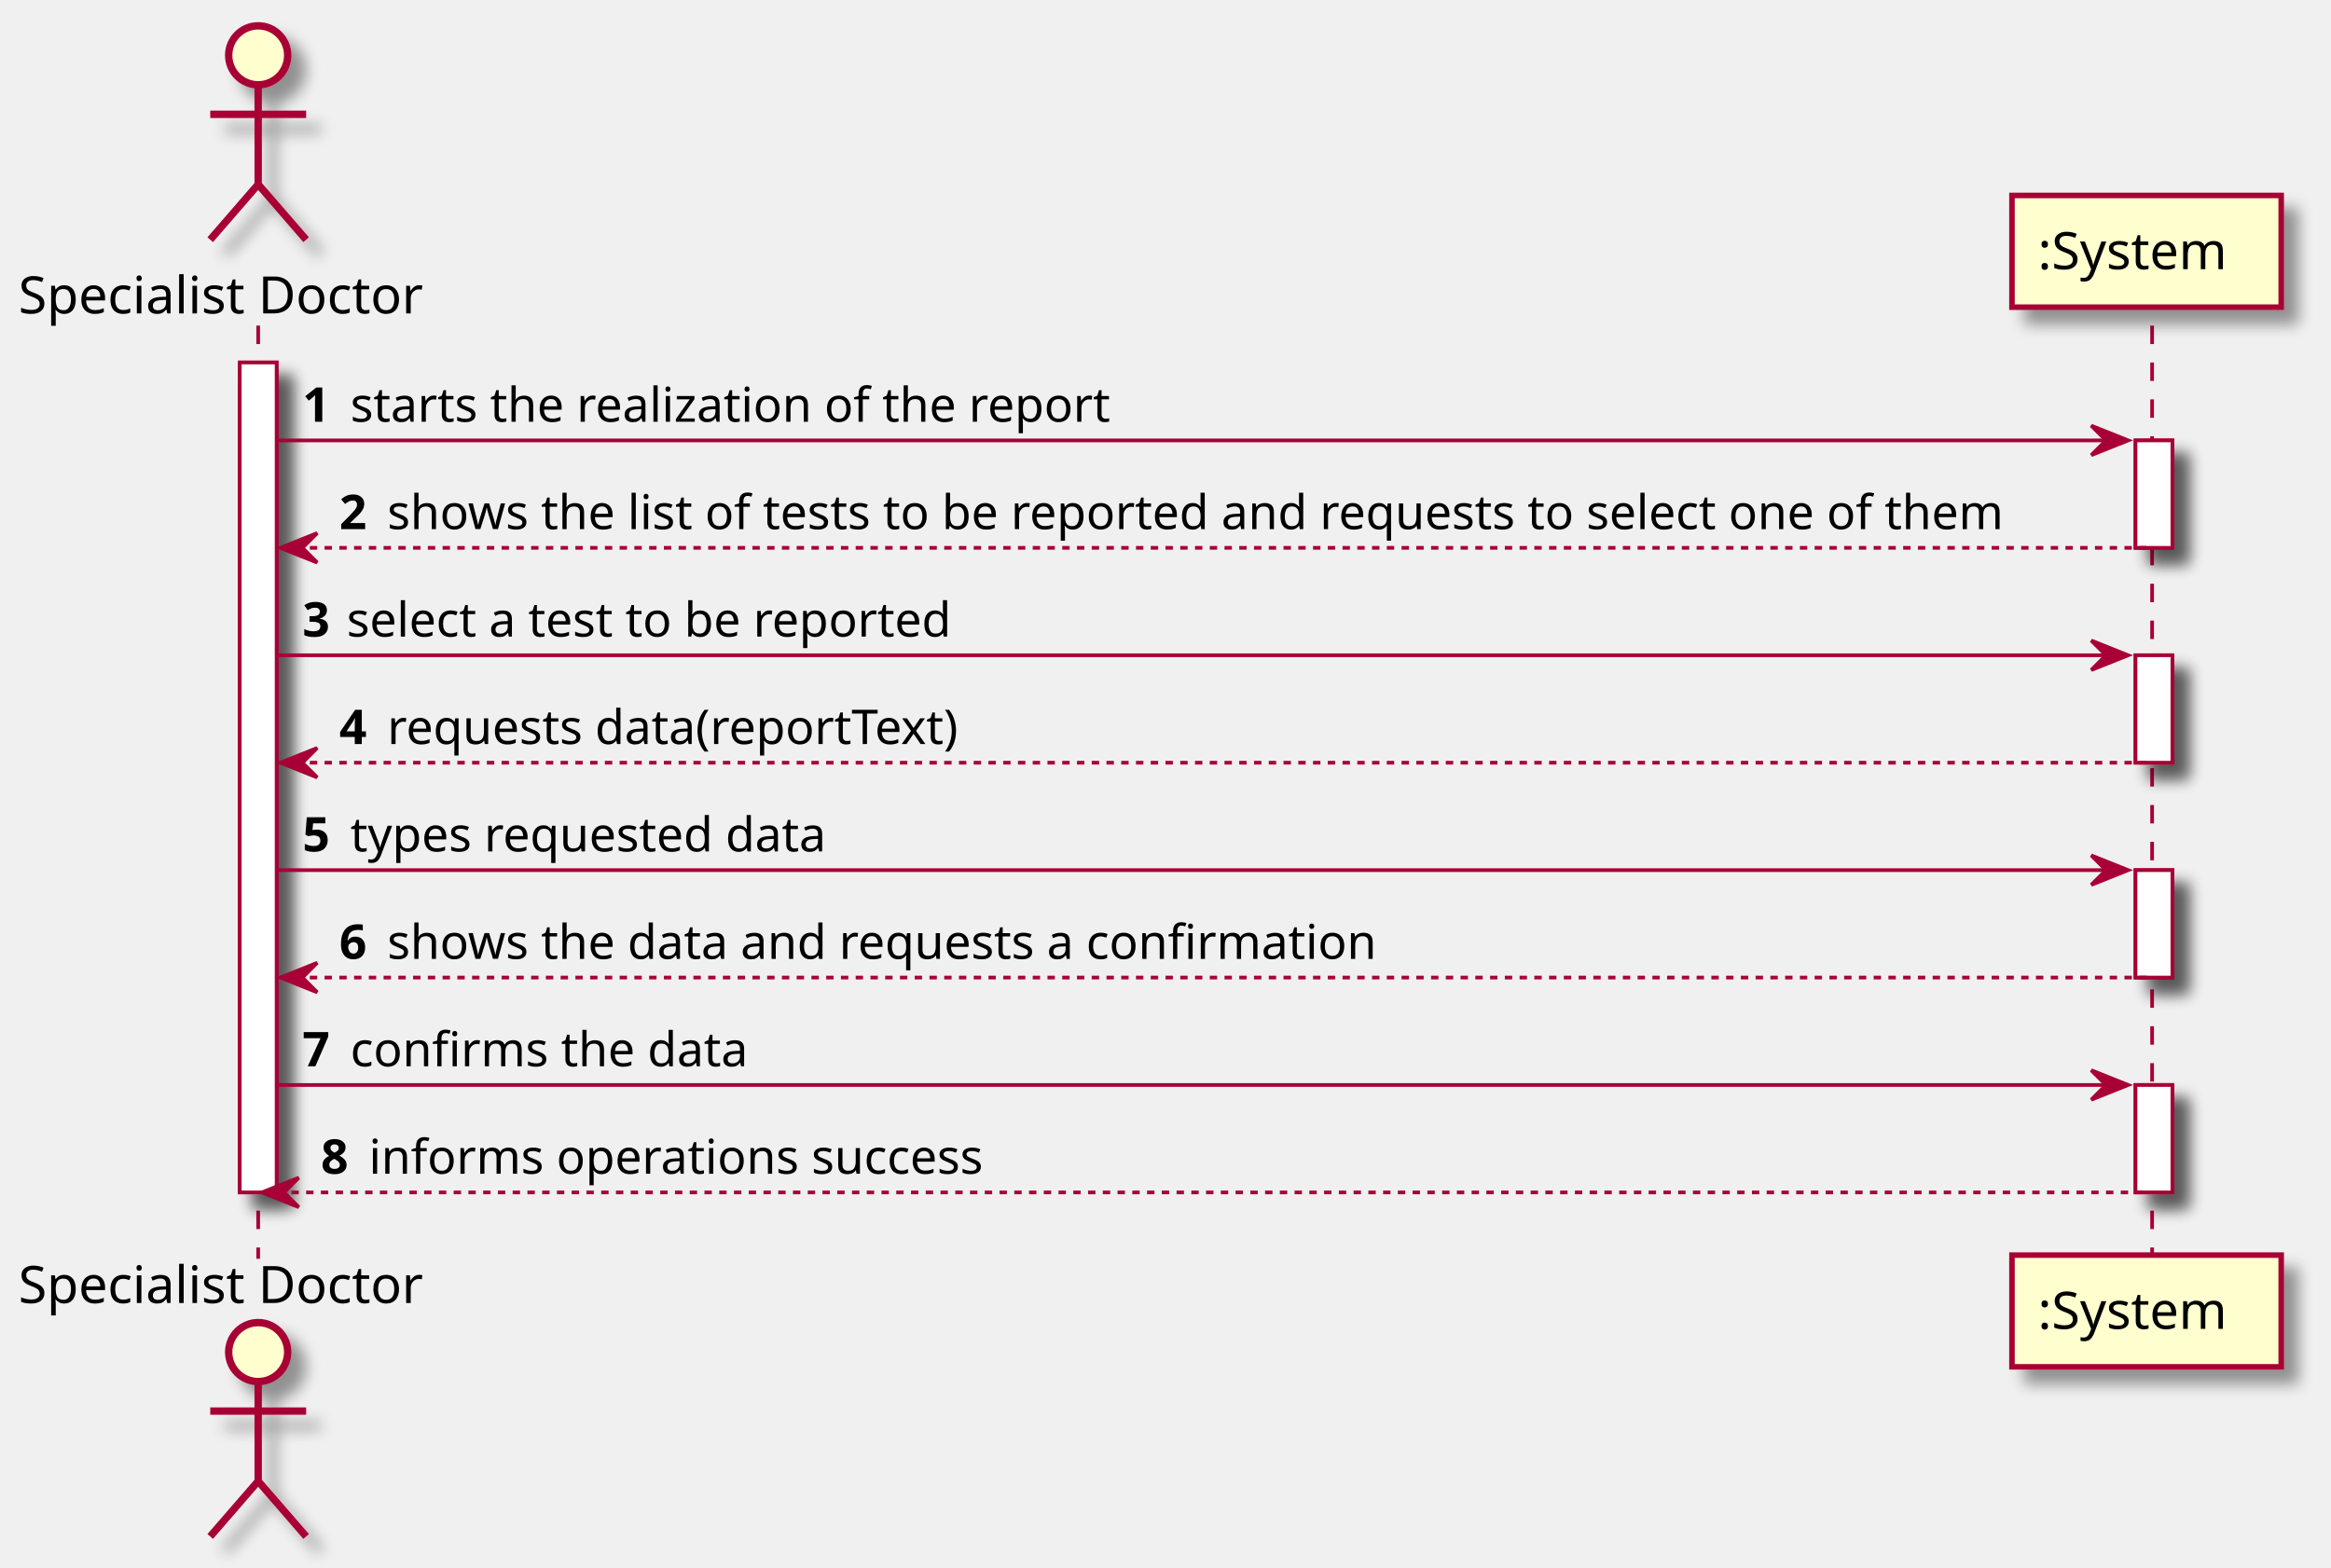
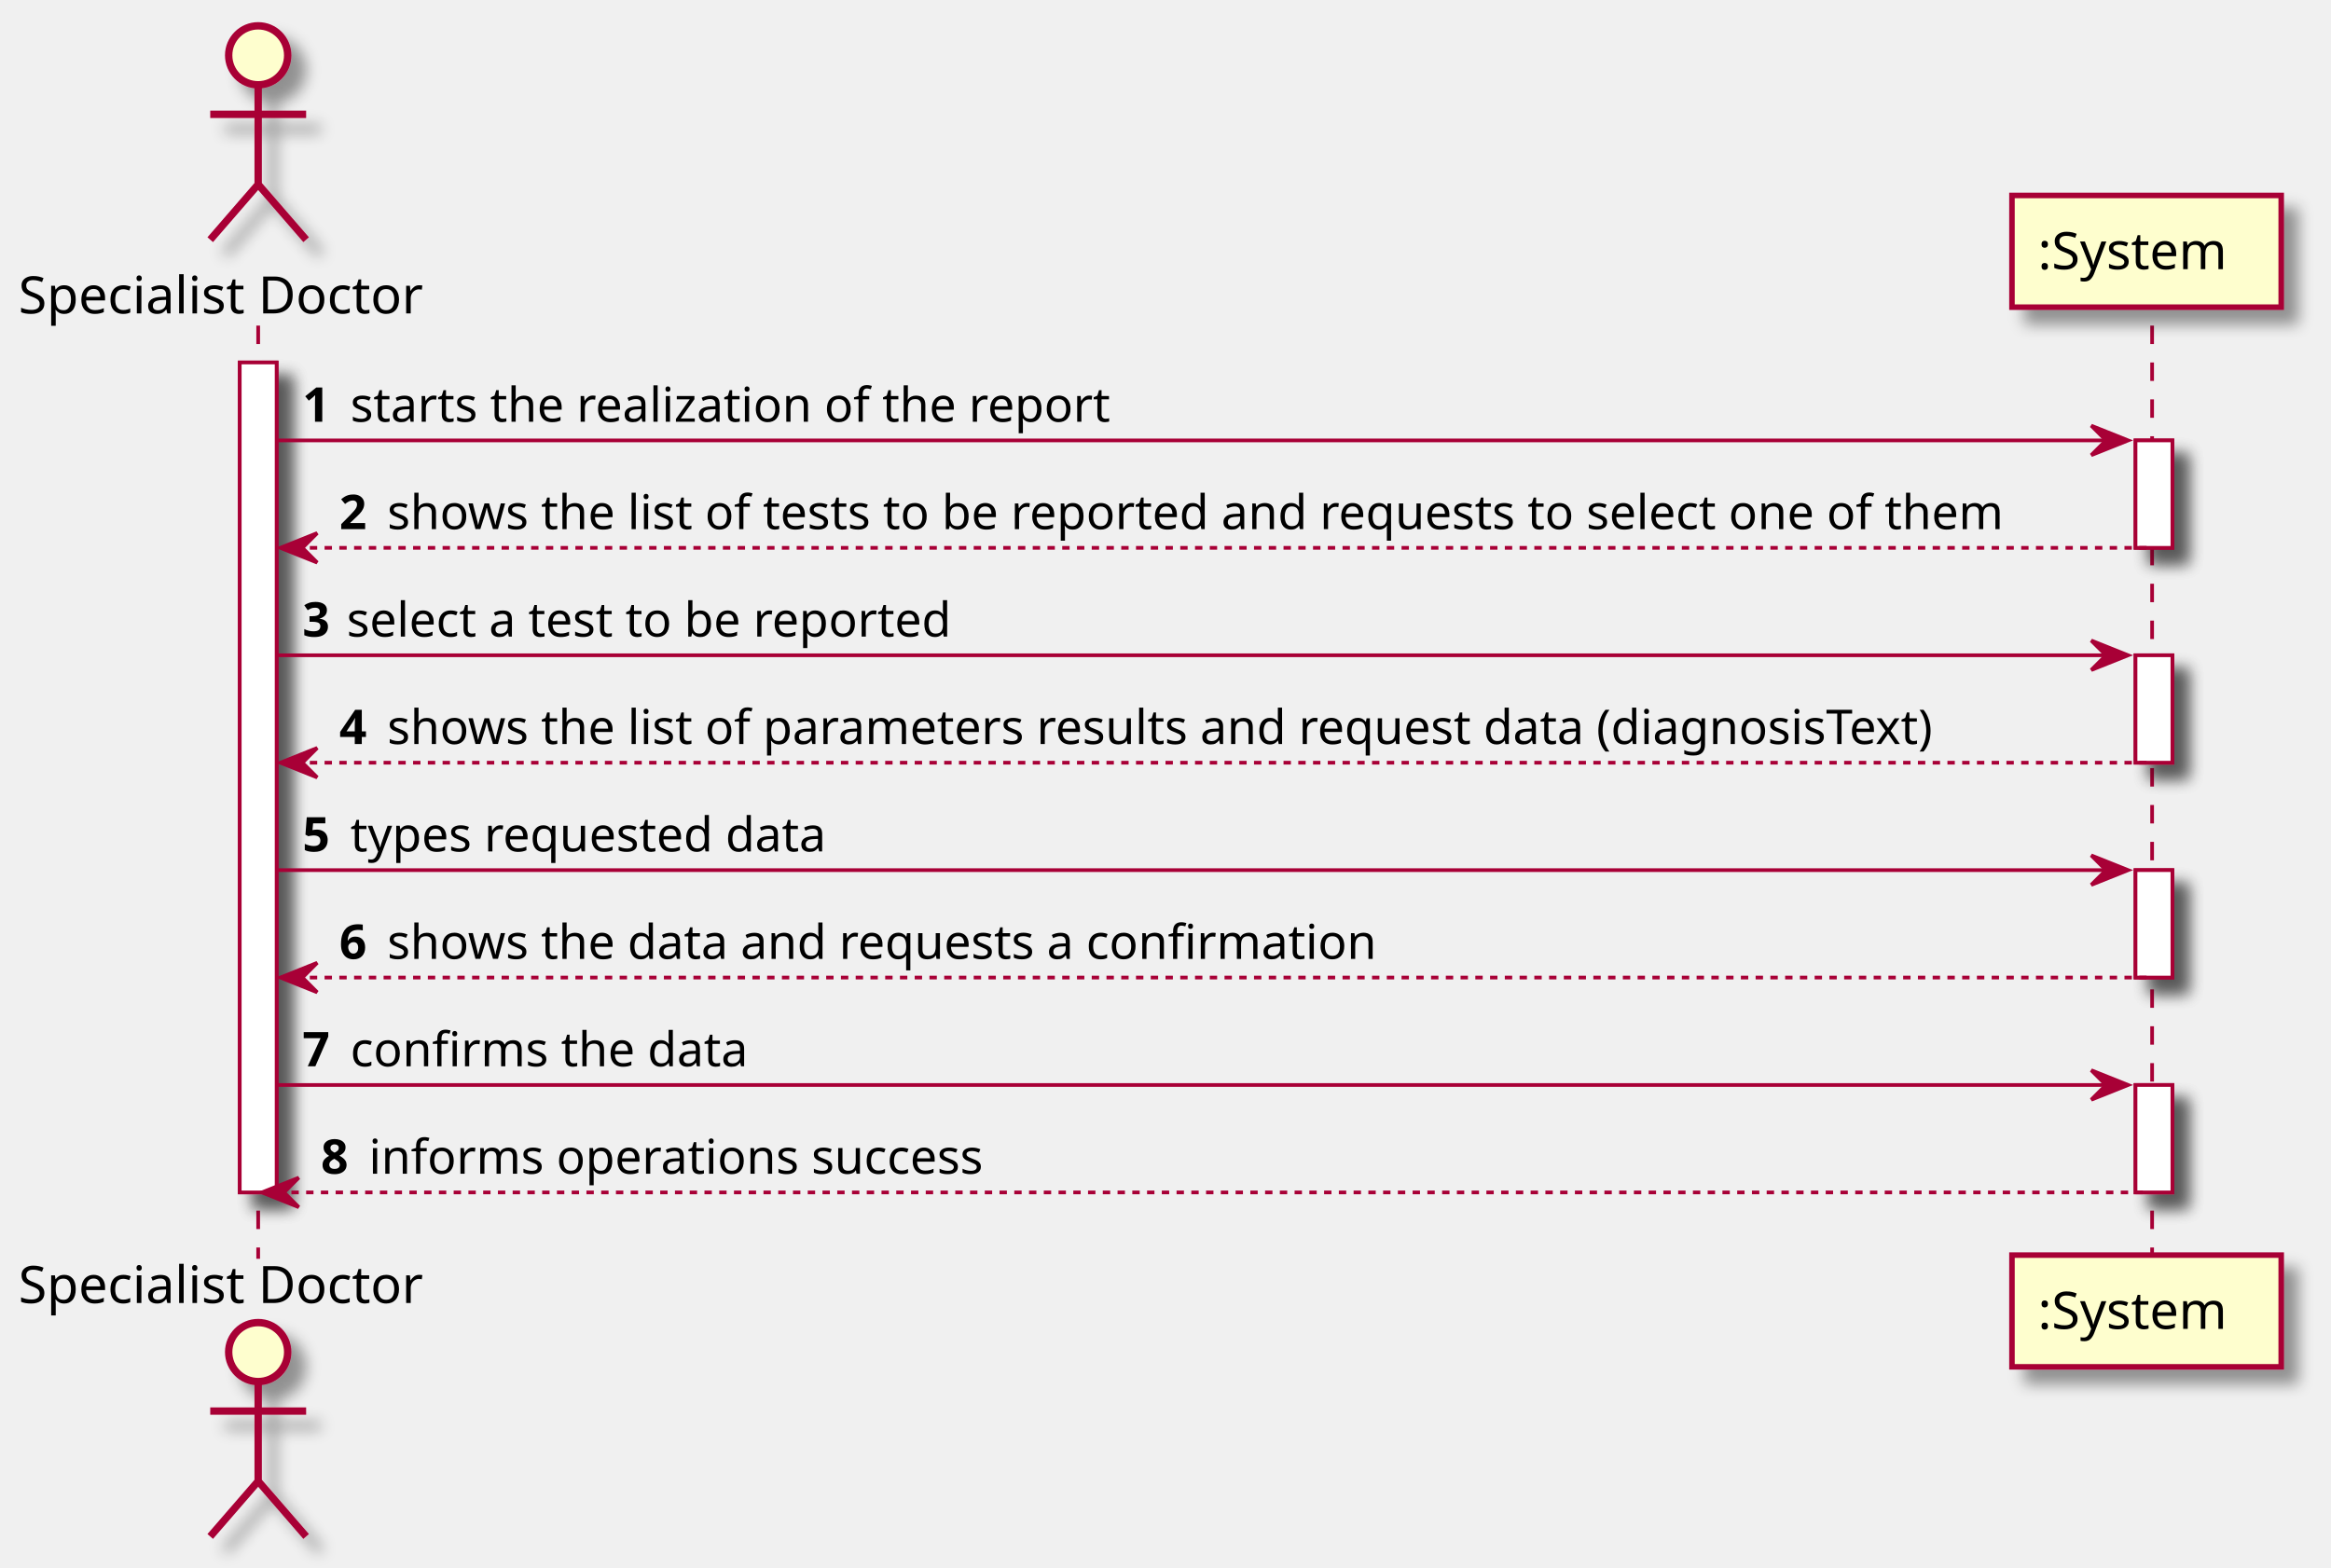
<svg xmlns="http://www.w3.org/2000/svg" contentScriptType="application/ecmascript" contentStyleType="text/css" height="425px" preserveAspectRatio="none" style="width:632px;height:425px;background:#FFFFFF;" version="1.1" viewBox="0 0 632 425" width="632px" zoomAndPan="magnify">
  <defs>
-     <filter height="300%" id="fr94bnf65h5x3" width="300%" x="-1" y="-1">
+     <filter height="300%" id="f14s6ike3l8tim" width="300%" x="-1" y="-1">
      <feGaussianBlur result="blurOut" stdDeviation="2.0" />
      <feColorMatrix in="blurOut" result="blurOut2" type="matrix" values="0 0 0 0 0 0 0 0 0 0 0 0 0 0 0 0 0 0 .4 0" />
      <feOffset dx="4.0" dy="4.0" in="blurOut2" result="blurOut3" />
      <feBlend in="SourceGraphic" in2="blurOut3" mode="normal" />
    </filter>
  </defs>
  <g>
-     <rect fill="#FFFFFF" filter="url(#fr94bnf65h5x3)" height="225.062" style="stroke:#A80036;stroke-width:1.0;" width="10" x="65" y="98.297" />
-     <rect fill="#FFFFFF" filter="url(#fr94bnf65h5x3)" height="29.133" style="stroke:#A80036;stroke-width:1.0;" width="10" x="579" y="119.43" />
-     <rect fill="#FFFFFF" filter="url(#fr94bnf65h5x3)" height="29.133" style="stroke:#A80036;stroke-width:1.0;" width="10" x="579" y="177.695" />
-     <rect fill="#FFFFFF" filter="url(#fr94bnf65h5x3)" height="29.133" style="stroke:#A80036;stroke-width:1.0;" width="10" x="579" y="235.961" />
-     <rect fill="#FFFFFF" filter="url(#fr94bnf65h5x3)" height="29.133" style="stroke:#A80036;stroke-width:1.0;" width="10" x="579" y="294.227" />
+     <rect fill="#FFFFFF" filter="url(#f14s6ike3l8tim)" height="225.062" style="stroke:#A80036;stroke-width:1.0;" width="10" x="65" y="98.297" />
+     <rect fill="#FFFFFF" filter="url(#f14s6ike3l8tim)" height="29.133" style="stroke:#A80036;stroke-width:1.0;" width="10" x="579" y="119.43" />
+     <rect fill="#FFFFFF" filter="url(#f14s6ike3l8tim)" height="29.133" style="stroke:#A80036;stroke-width:1.0;" width="10" x="579" y="177.695" />
+     <rect fill="#FFFFFF" filter="url(#f14s6ike3l8tim)" height="29.133" style="stroke:#A80036;stroke-width:1.0;" width="10" x="579" y="235.961" />
+     <rect fill="#FFFFFF" filter="url(#f14s6ike3l8tim)" height="29.133" style="stroke:#A80036;stroke-width:1.0;" width="10" x="579" y="294.227" />
    <line style="stroke:#A80036;stroke-width:1.0;stroke-dasharray:5.0,5.0;" x1="70" x2="70" y1="88.297" y2="341.359" />
    <line style="stroke:#A80036;stroke-width:1.0;stroke-dasharray:5.0,5.0;" x1="583.5" x2="583.5" y1="88.297" y2="341.359" />
    <text fill="#000000" font-family="sans-serif" font-size="14" lengthAdjust="spacing" textLength="124" x="5" y="84.995">Specialist Doctor</text>
-     <ellipse cx="70" cy="15" fill="#FEFECE" filter="url(#fr94bnf65h5x3)" rx="8" ry="8" style="stroke:#A80036;stroke-width:2.0;" />
-     <path d="M70,23 L70,50 M57,31 L83,31 M70,50 L57,65 M70,50 L83,65 " fill="none" filter="url(#fr94bnf65h5x3)" style="stroke:#A80036;stroke-width:2.0;" />
+     <ellipse cx="70" cy="15" fill="#FEFECE" filter="url(#f14s6ike3l8tim)" rx="8" ry="8" style="stroke:#A80036;stroke-width:2.0;" />
+     <path d="M70,23 L70,50 M57,31 L83,31 M70,50 L57,65 M70,50 L83,65 " fill="none" filter="url(#f14s6ike3l8tim)" style="stroke:#A80036;stroke-width:2.0;" />
    <text fill="#000000" font-family="sans-serif" font-size="14" lengthAdjust="spacing" textLength="124" x="5" y="353.354">Specialist Doctor</text>
-     <ellipse cx="70" cy="366.656" fill="#FEFECE" filter="url(#fr94bnf65h5x3)" rx="8" ry="8" style="stroke:#A80036;stroke-width:2.0;" />
-     <path d="M70,374.656 L70,401.656 M57,382.656 L83,382.656 M70,401.656 L57,416.656 M70,401.656 L83,416.656 " fill="none" filter="url(#fr94bnf65h5x3)" style="stroke:#A80036;stroke-width:2.0;" />
-     <rect fill="#FEFECE" filter="url(#fr94bnf65h5x3)" height="30.297" style="stroke:#A80036;stroke-width:1.5;" width="73" x="545.5" y="53" />
+     <ellipse cx="70" cy="366.656" fill="#FEFECE" filter="url(#f14s6ike3l8tim)" rx="8" ry="8" style="stroke:#A80036;stroke-width:2.0;" />
+     <path d="M70,374.656 L70,401.656 M57,382.656 L83,382.656 M70,401.656 L57,416.656 M70,401.656 L83,416.656 " fill="none" filter="url(#f14s6ike3l8tim)" style="stroke:#A80036;stroke-width:2.0;" />
+     <rect fill="#FEFECE" filter="url(#f14s6ike3l8tim)" height="30.297" style="stroke:#A80036;stroke-width:1.5;" width="73" x="545.5" y="53" />
    <text fill="#000000" font-family="sans-serif" font-size="14" lengthAdjust="spacing" textLength="59" x="552.5" y="72.995">:System</text>
-     <rect fill="#FEFECE" filter="url(#fr94bnf65h5x3)" height="30.297" style="stroke:#A80036;stroke-width:1.5;" width="73" x="545.5" y="340.359" />
+     <rect fill="#FEFECE" filter="url(#f14s6ike3l8tim)" height="30.297" style="stroke:#A80036;stroke-width:1.5;" width="73" x="545.5" y="340.359" />
    <text fill="#000000" font-family="sans-serif" font-size="14" lengthAdjust="spacing" textLength="59" x="552.5" y="360.354">:System</text>
-     <rect fill="#FFFFFF" filter="url(#fr94bnf65h5x3)" height="225.062" style="stroke:#A80036;stroke-width:1.0;" width="10" x="65" y="98.297" />
-     <rect fill="#FFFFFF" filter="url(#fr94bnf65h5x3)" height="29.133" style="stroke:#A80036;stroke-width:1.0;" width="10" x="579" y="119.43" />
-     <rect fill="#FFFFFF" filter="url(#fr94bnf65h5x3)" height="29.133" style="stroke:#A80036;stroke-width:1.0;" width="10" x="579" y="177.695" />
-     <rect fill="#FFFFFF" filter="url(#fr94bnf65h5x3)" height="29.133" style="stroke:#A80036;stroke-width:1.0;" width="10" x="579" y="235.961" />
-     <rect fill="#FFFFFF" filter="url(#fr94bnf65h5x3)" height="29.133" style="stroke:#A80036;stroke-width:1.0;" width="10" x="579" y="294.227" />
+     <rect fill="#FFFFFF" filter="url(#f14s6ike3l8tim)" height="225.062" style="stroke:#A80036;stroke-width:1.0;" width="10" x="65" y="98.297" />
+     <rect fill="#FFFFFF" filter="url(#f14s6ike3l8tim)" height="29.133" style="stroke:#A80036;stroke-width:1.0;" width="10" x="579" y="119.43" />
+     <rect fill="#FFFFFF" filter="url(#f14s6ike3l8tim)" height="29.133" style="stroke:#A80036;stroke-width:1.0;" width="10" x="579" y="177.695" />
+     <rect fill="#FFFFFF" filter="url(#f14s6ike3l8tim)" height="29.133" style="stroke:#A80036;stroke-width:1.0;" width="10" x="579" y="235.961" />
+     <rect fill="#FFFFFF" filter="url(#f14s6ike3l8tim)" height="29.133" style="stroke:#A80036;stroke-width:1.0;" width="10" x="579" y="294.227" />
    <polygon fill="#A80036" points="567,115.43,577,119.43,567,123.43,571,119.43" style="stroke:#A80036;stroke-width:1.0;" />
    <line style="stroke:#A80036;stroke-width:1.0;" x1="75" x2="573" y1="119.43" y2="119.43" />
    <text fill="#000000" font-family="sans-serif" font-size="13" font-weight="bold" lengthAdjust="spacing" textLength="9" x="82" y="114.364">1</text>
    <text fill="#000000" font-family="sans-serif" font-size="13" lengthAdjust="spacing" textLength="217" x="95" y="114.364">starts the realization of the report</text>
    <polygon fill="#A80036" points="86,144.562,76,148.562,86,152.562,82,148.562" style="stroke:#A80036;stroke-width:1.0;" />
    <line style="stroke:#A80036;stroke-width:1.0;stroke-dasharray:2.0,2.0;" x1="80" x2="583" y1="148.562" y2="148.562" />
    <text fill="#000000" font-family="sans-serif" font-size="13" font-weight="bold" lengthAdjust="spacing" textLength="9" x="92" y="143.497">2</text>
    <text fill="#000000" font-family="sans-serif" font-size="13" lengthAdjust="spacing" textLength="467" x="105" y="143.497">shows the list of tests to be reported and requests to select one of them</text>
    <polygon fill="#A80036" points="567,173.695,577,177.695,567,181.695,571,177.695" style="stroke:#A80036;stroke-width:1.0;" />
    <line style="stroke:#A80036;stroke-width:1.0;" x1="75" x2="573" y1="177.695" y2="177.695" />
    <text fill="#000000" font-family="sans-serif" font-size="13" font-weight="bold" lengthAdjust="spacing" textLength="8" x="82" y="172.629">3</text>
    <text fill="#000000" font-family="sans-serif" font-size="13" lengthAdjust="spacing" textLength="175" x="94" y="172.629">select a test to be reported</text>
    <polygon fill="#A80036" points="86,202.828,76,206.828,86,210.828,82,206.828" style="stroke:#A80036;stroke-width:1.0;" />
    <line style="stroke:#A80036;stroke-width:1.0;stroke-dasharray:2.0,2.0;" x1="80" x2="583" y1="206.828" y2="206.828" />
    <text fill="#000000" font-family="sans-serif" font-size="13" font-weight="bold" lengthAdjust="spacing" textLength="9" x="92" y="201.762">4</text>
-     <text fill="#000000" font-family="sans-serif" font-size="13" lengthAdjust="spacing" textLength="167" x="105" y="201.762">requests data(reportText)</text>
+     <text fill="#000000" font-family="sans-serif" font-size="13" lengthAdjust="spacing" textLength="448" x="105" y="201.762">shows the list of parameters results and request data (diagnosisText)</text>
    <polygon fill="#A80036" points="567,231.961,577,235.961,567,239.961,571,235.961" style="stroke:#A80036;stroke-width:1.0;" />
    <line style="stroke:#A80036;stroke-width:1.0;" x1="75" x2="573" y1="235.961" y2="235.961" />
    <text fill="#000000" font-family="sans-serif" font-size="13" font-weight="bold" lengthAdjust="spacing" textLength="9" x="82" y="230.895">5</text>
    <text fill="#000000" font-family="sans-serif" font-size="13" lengthAdjust="spacing" textLength="138" x="95" y="230.895">types requested data</text>
    <polygon fill="#A80036" points="86,261.094,76,265.094,86,269.094,82,265.094" style="stroke:#A80036;stroke-width:1.0;" />
    <line style="stroke:#A80036;stroke-width:1.0;stroke-dasharray:2.0,2.0;" x1="80" x2="583" y1="265.094" y2="265.094" />
    <text fill="#000000" font-family="sans-serif" font-size="13" font-weight="bold" lengthAdjust="spacing" textLength="9" x="92" y="260.028">6</text>
    <text fill="#000000" font-family="sans-serif" font-size="13" lengthAdjust="spacing" textLength="284" x="105" y="260.028">shows the data and requests a confirmation</text>
    <polygon fill="#A80036" points="567,290.227,577,294.227,567,298.227,571,294.227" style="stroke:#A80036;stroke-width:1.0;" />
    <line style="stroke:#A80036;stroke-width:1.0;" x1="75" x2="573" y1="294.227" y2="294.227" />
    <text fill="#000000" font-family="sans-serif" font-size="13" font-weight="bold" lengthAdjust="spacing" textLength="9" x="82" y="289.161">7</text>
    <text fill="#000000" font-family="sans-serif" font-size="13" lengthAdjust="spacing" textLength="114" x="95" y="289.161">confirms the data</text>
    <polygon fill="#A80036" points="81,319.359,71,323.359,81,327.359,77,323.359" style="stroke:#A80036;stroke-width:1.0;" />
    <line style="stroke:#A80036;stroke-width:1.0;stroke-dasharray:2.0,2.0;" x1="75" x2="583" y1="323.359" y2="323.359" />
    <text fill="#000000" font-family="sans-serif" font-size="13" font-weight="bold" lengthAdjust="spacing" textLength="9" x="87" y="318.293">8</text>
    <text fill="#000000" font-family="sans-serif" font-size="13" lengthAdjust="spacing" textLength="176" x="100" y="318.293">informs operations success</text>
  </g>
</svg>
